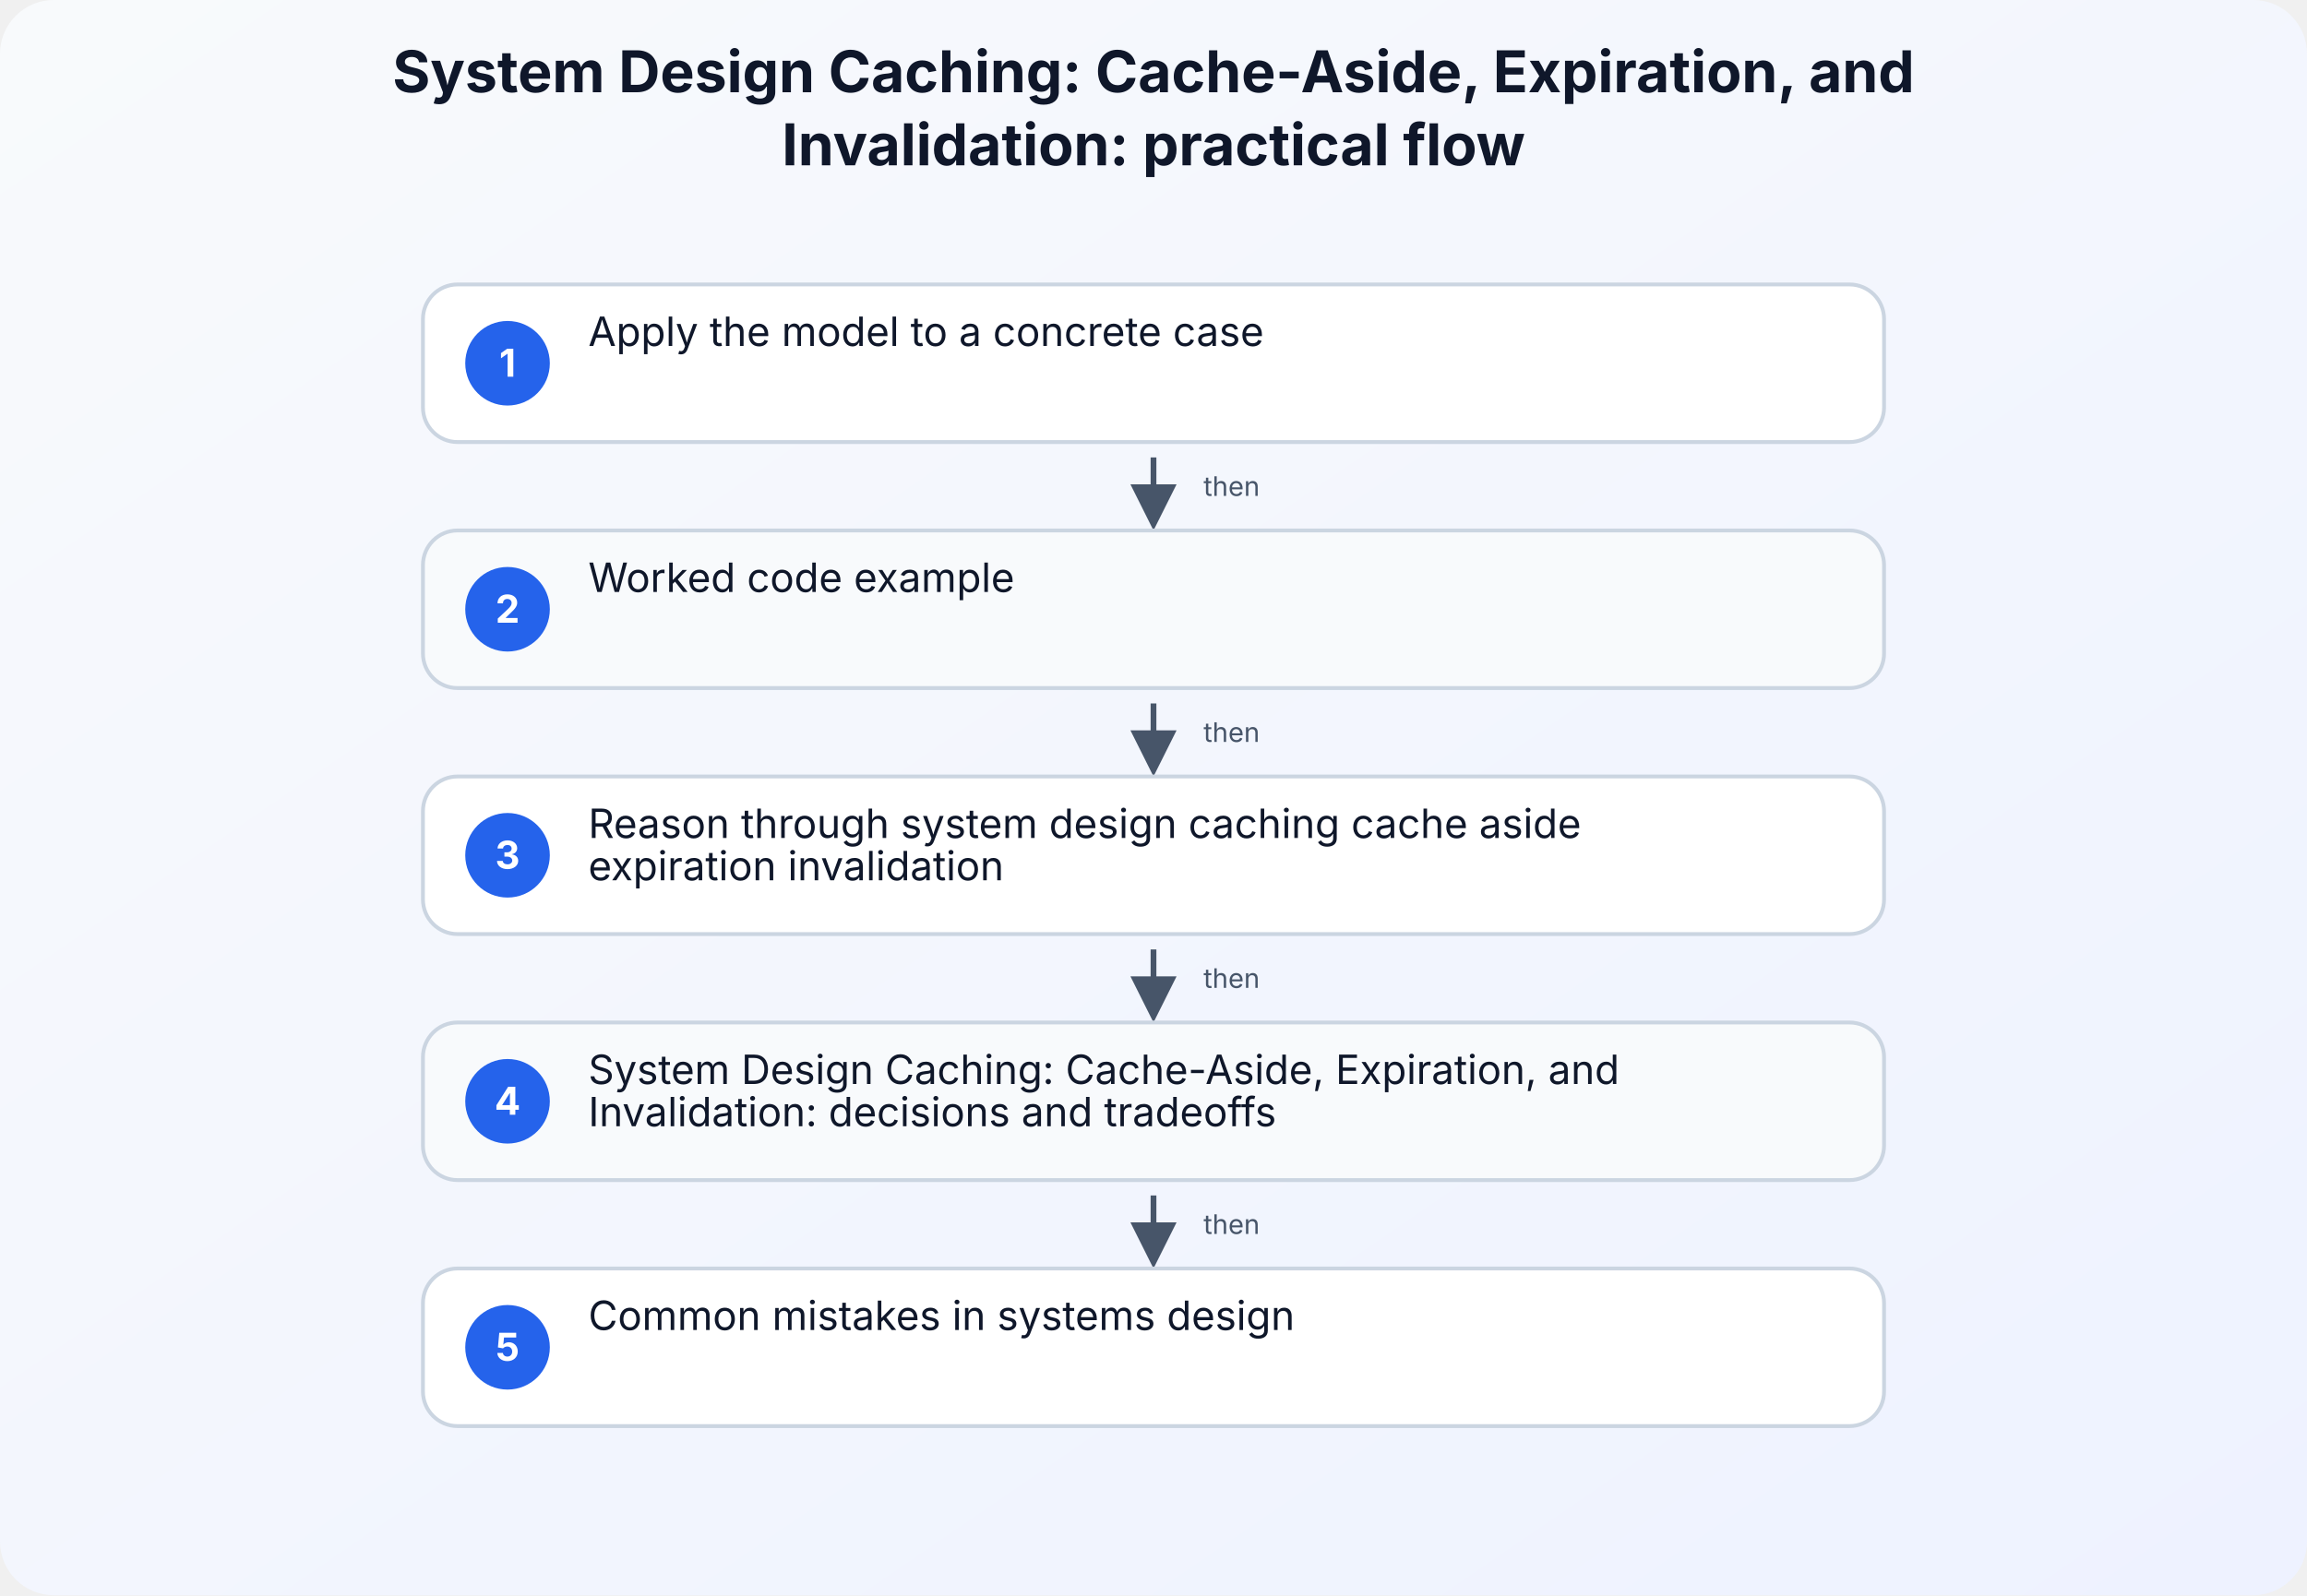
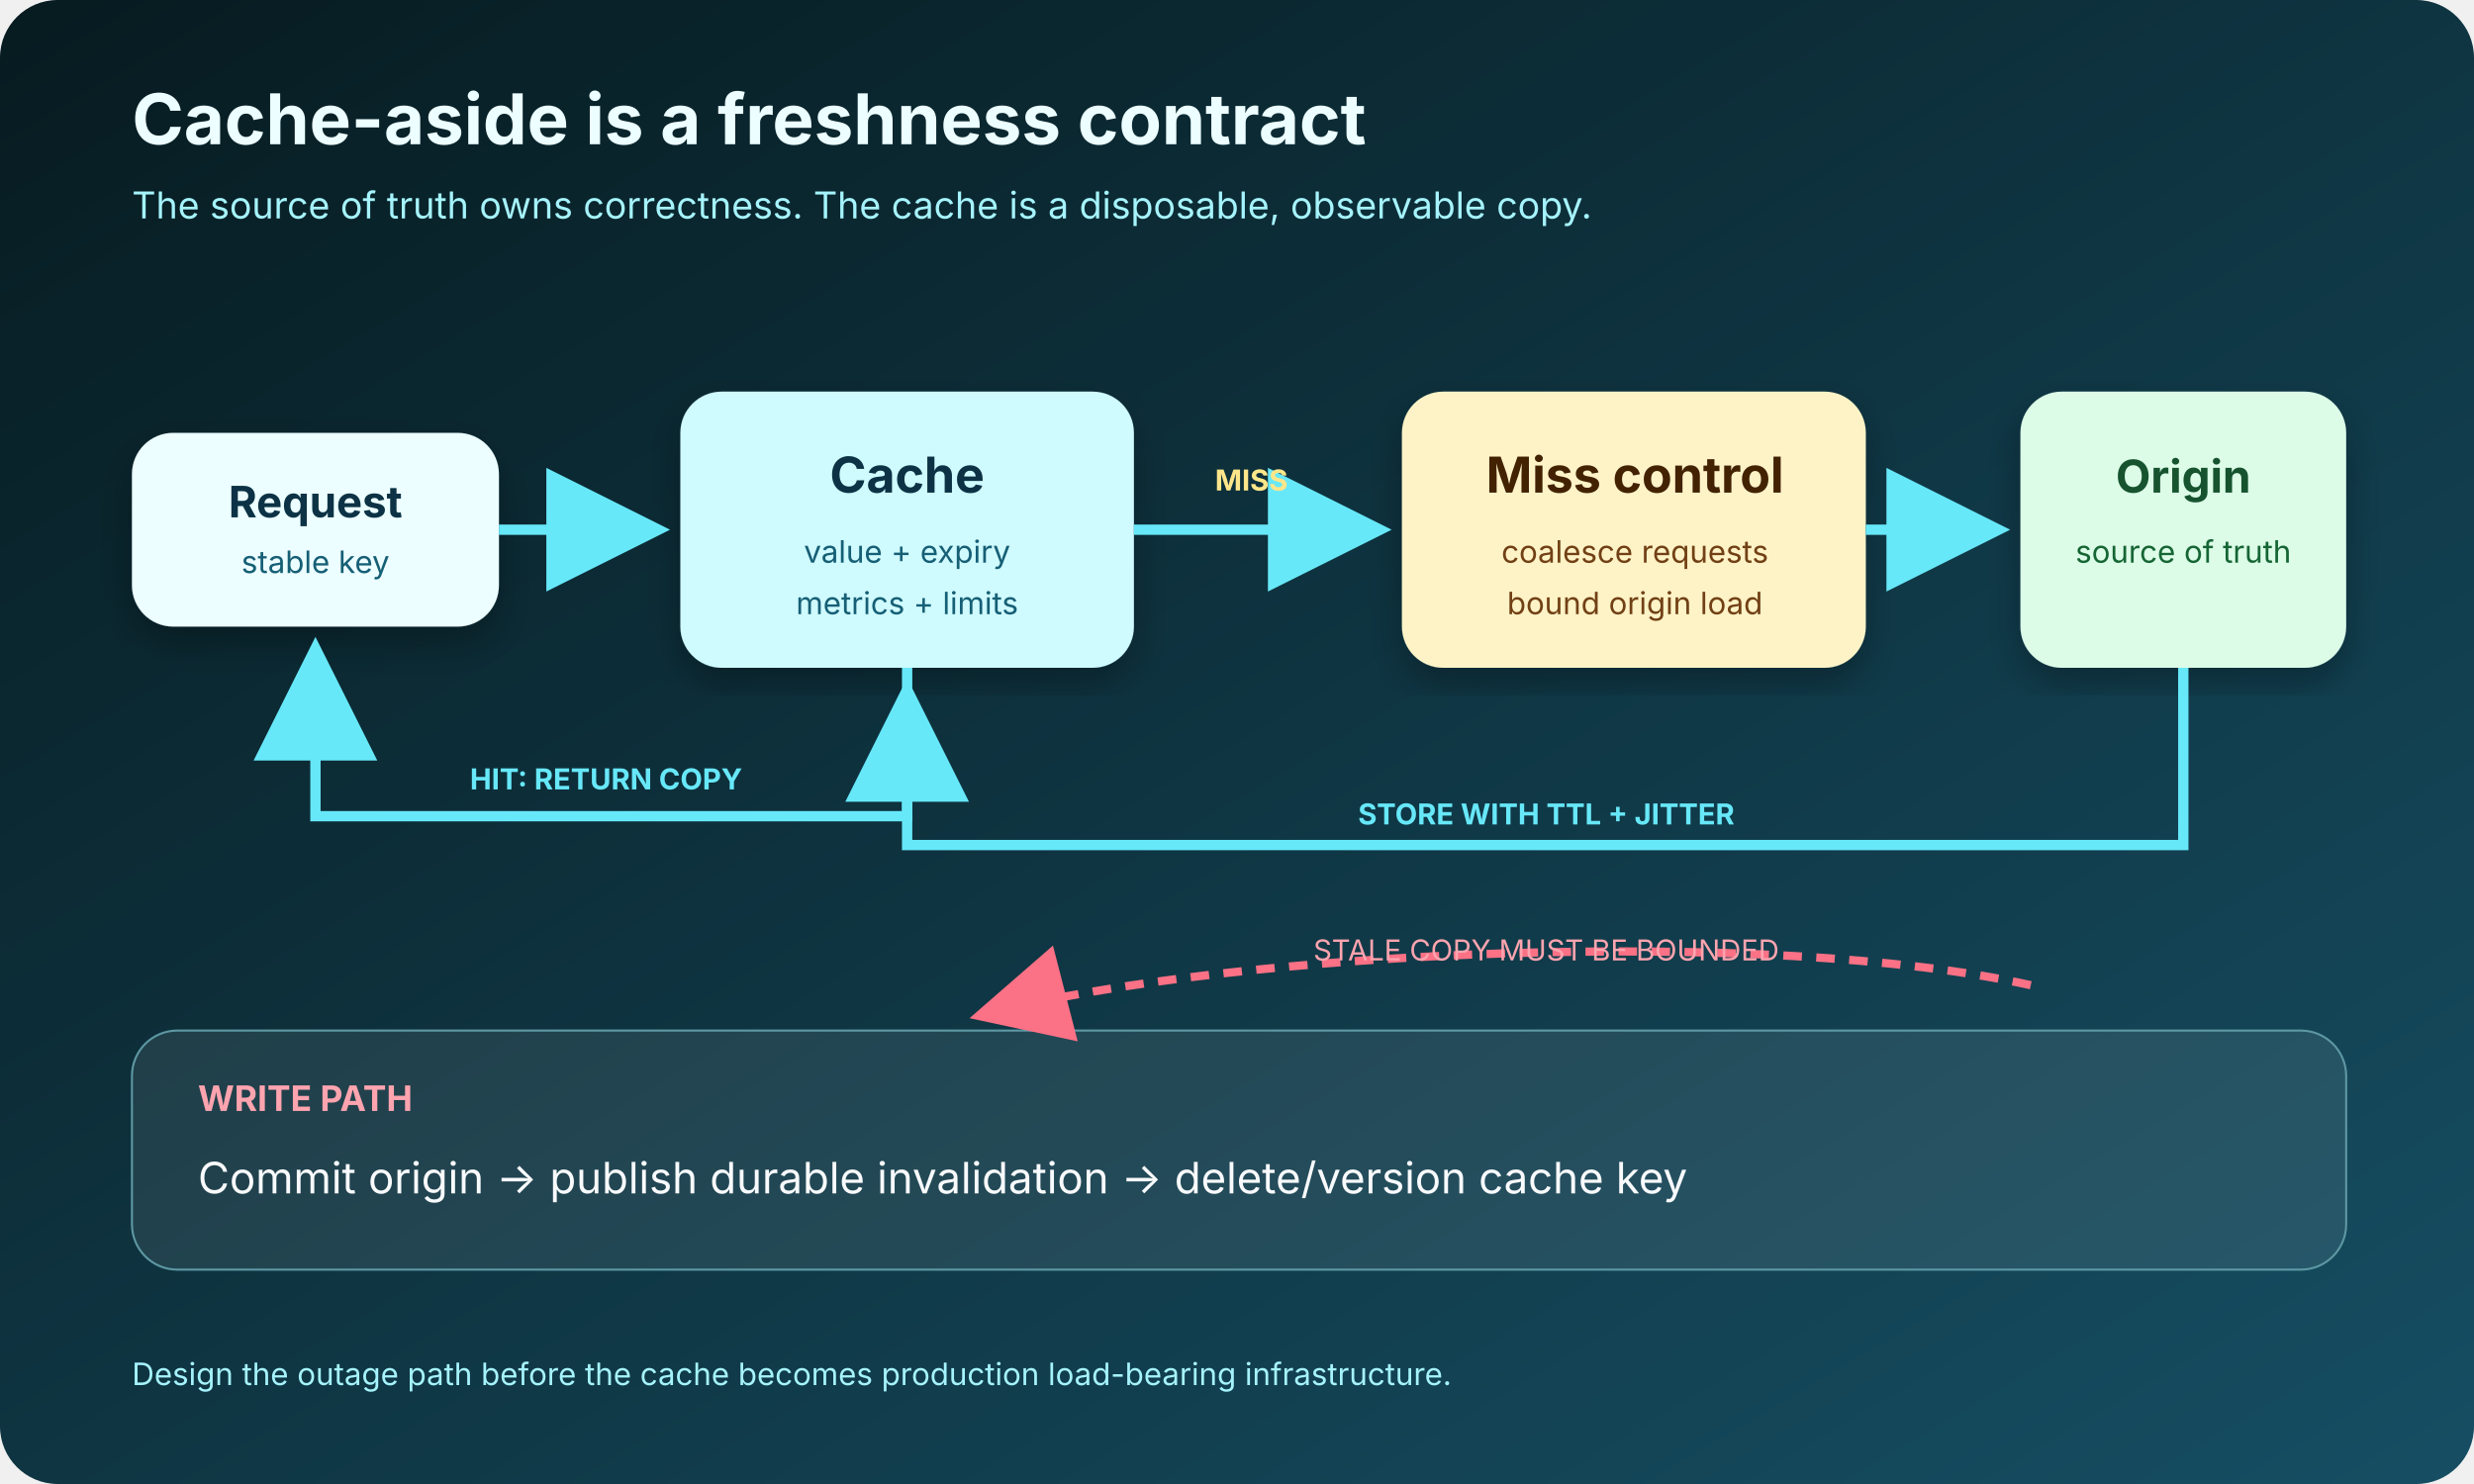
- <svg xmlns="http://www.w3.org/2000/svg" width="1200" height="830" viewBox="0 0 1200 830" role="img" aria-labelledby="title desc" data-text-collision-check="strict">
+ <svg xmlns="http://www.w3.org/2000/svg" width="1200" height="720" viewBox="0 0 1200 720" role="img" aria-labelledby="title desc" data-text-collision-check="strict">
  <defs>
-     <linearGradient id="bg" x1="0" x2="1" y1="0" y2="1">
-       <stop offset="0" stop-color="#f8fafc" />
-       <stop offset="1" stop-color="#eef2ff" />
+     <linearGradient id="bg" x1="0" y1="0" x2="1" y2="1">
+       <stop stop-color="#071b20" />
+       <stop offset="1" stop-color="#164e63" />
    </linearGradient>
-     <marker id="arrow" markerWidth="12" markerHeight="12" refX="6" refY="6" orient="auto">
-       <path d="M2,2 L10,6 L2,10 z" fill="#475569" />
+     <marker id="a" markerWidth="12" markerHeight="12" refX="10" refY="6" orient="auto">
+       <path d="M0 0 L12 6 L0 12 Z" fill="#67e8f9" />
    </marker>
+     <marker id="w" markerWidth="12" markerHeight="12" refX="10" refY="6" orient="auto">
+       <path d="M0 0 L12 6 L0 12 Z" fill="#fb7185" />
+     </marker>
+     <filter id="shadow">
+       <feDropShadow dx="0" dy="8" stdDeviation="9" flood-opacity=".3" />
+     </filter>
  </defs>
-   <rect width="1200" height="100%" rx="28" fill="url(#bg)" />
-   <text x="600.0" y="48" text-anchor="middle" font-family="Inter, Arial, sans-serif" font-size="30" font-weight="700" fill="#0f172a">System Design Caching: Cache-Aside, Expiration, and</text>
-   <text x="600.0" y="86" text-anchor="middle" font-family="Inter, Arial, sans-serif" font-size="30" font-weight="700" fill="#0f172a">Invalidation: practical flow</text>
-   <rect x="220" y="148" width="760" height="82" rx="18" fill="#ffffff" stroke="#cbd5e1" stroke-width="2" />
-   <circle cx="264" cy="189.0" r="22" fill="#2563eb" />
-   <text x="264" y="196.0" text-anchor="middle" font-family="Inter, Arial, sans-serif" font-size="20" font-weight="700" fill="#ffffff">1</text>
-   <text x="306" y="180" font-family="Inter, Arial, sans-serif" font-size="21" fill="#0f172a">Apply the model to a concrete case</text>
-   <line x1="600" y1="238" x2="600" y2="264" stroke="#475569" stroke-width="3" marker-end="url(#arrow)" />
-   <rect x="220" y="276" width="760" height="82" rx="18" fill="#f8fafc" stroke="#cbd5e1" stroke-width="2" />
-   <circle cx="264" cy="317.0" r="22" fill="#2563eb" />
-   <text x="264" y="324.0" text-anchor="middle" font-family="Inter, Arial, sans-serif" font-size="20" font-weight="700" fill="#ffffff">2</text>
-   <text x="306" y="308" font-family="Inter, Arial, sans-serif" font-size="21" fill="#0f172a">Worked code example</text>
-   <line x1="600" y1="366" x2="600" y2="392" stroke="#475569" stroke-width="3" marker-end="url(#arrow)" />
-   <rect x="220" y="404" width="760" height="82" rx="18" fill="#ffffff" stroke="#cbd5e1" stroke-width="2" />
-   <circle cx="264" cy="445.0" r="22" fill="#2563eb" />
-   <text x="264" y="452.0" text-anchor="middle" font-family="Inter, Arial, sans-serif" font-size="20" font-weight="700" fill="#ffffff">3</text>
-   <text x="306" y="436" font-family="Inter, Arial, sans-serif" font-size="21" fill="#0f172a">Reason through system design caching cache aside</text>
-   <text x="306" y="458" font-family="Inter, Arial, sans-serif" font-size="21" fill="#0f172a">expiration invalidation</text>
-   <line x1="600" y1="494" x2="600" y2="520" stroke="#475569" stroke-width="3" marker-end="url(#arrow)" />
-   <rect x="220" y="532" width="760" height="82" rx="18" fill="#f8fafc" stroke="#cbd5e1" stroke-width="2" />
-   <circle cx="264" cy="573.0" r="22" fill="#2563eb" />
-   <text x="264" y="580.0" text-anchor="middle" font-family="Inter, Arial, sans-serif" font-size="20" font-weight="700" fill="#ffffff">4</text>
-   <text x="306" y="564" font-family="Inter, Arial, sans-serif" font-size="21" fill="#0f172a">System Design Caching: Cache-Aside, Expiration, and</text>
-   <text x="306" y="586" font-family="Inter, Arial, sans-serif" font-size="21" fill="#0f172a">Invalidation: decisions and tradeoffs</text>
-   <line x1="600" y1="622" x2="600" y2="648" stroke="#475569" stroke-width="3" marker-end="url(#arrow)" />
-   <rect x="220" y="660" width="760" height="82" rx="18" fill="#ffffff" stroke="#cbd5e1" stroke-width="2" />
-   <circle cx="264" cy="701.0" r="22" fill="#2563eb" />
-   <text x="264" y="708.0" text-anchor="middle" font-family="Inter, Arial, sans-serif" font-size="20" font-weight="700" fill="#ffffff">5</text>
-   <text x="306" y="692" font-family="Inter, Arial, sans-serif" font-size="21" fill="#0f172a">Common mistakes in systems design</text>
-   <text x="626.0" y="258.0" font-family="Inter, Arial, sans-serif" font-size="14" fill="#475569">then</text>
-   <text x="626.0" y="386.0" font-family="Inter, Arial, sans-serif" font-size="14" fill="#475569">then</text>
-   <text x="626.0" y="514.0" font-family="Inter, Arial, sans-serif" font-size="14" fill="#475569">then</text>
-   <text x="626.0" y="642.0" font-family="Inter, Arial, sans-serif" font-size="14" fill="#475569">then</text>
+   <rect width="1200" height="720" rx="28" fill="url(#bg)" />
+   <text x="64" y="70" font-family="Inter,Arial,sans-serif" font-size="34" font-weight="700" fill="#ecfeff">Cache-aside is a freshness contract</text>
+   <text x="64" y="106" font-family="Inter,Arial,sans-serif" font-size="18" fill="#a5f3fc">The source of truth owns correctness. The cache is a disposable, observable copy.</text>
+   <g font-family="Inter,Arial,sans-serif" filter="url(#shadow)">
+     <rect x="64" y="210" width="178" height="94" rx="20" fill="#ecfeff" />
+     <text x="153" y="251" text-anchor="middle" font-size="21" font-weight="700" fill="#083344">Request</text>
+     <text x="153" y="278" text-anchor="middle" font-size="15" fill="#155e75">stable key</text>
+     <rect x="330" y="190" width="220" height="134" rx="20" fill="#cffafe" />
+     <text x="440" y="239" text-anchor="middle" font-size="24" font-weight="700" fill="#083344">Cache</text>
+     <text x="440" y="273" text-anchor="middle" font-size="15" fill="#155e75">value + expiry</text>
+     <text x="440" y="298" text-anchor="middle" font-size="15" fill="#155e75">metrics + limits</text>
+     <rect x="680" y="190" width="225" height="134" rx="20" fill="#fef3c7" />
+     <text x="793" y="239" text-anchor="middle" font-size="24" font-weight="700" fill="#422006">Miss control</text>
+     <text x="793" y="273" text-anchor="middle" font-size="15" fill="#713f12">coalesce requests</text>
+     <text x="793" y="298" text-anchor="middle" font-size="15" fill="#713f12">bound origin load</text>
+     <rect x="980" y="190" width="158" height="134" rx="20" fill="#dcfce7" />
+     <text x="1059" y="239" text-anchor="middle" font-size="22" font-weight="700" fill="#14532d">Origin</text>
+     <text x="1059" y="273" text-anchor="middle" font-size="15" fill="#166534">source of truth</text>
+   </g>
+   <path d="M242 257 H315" stroke="#67e8f9" stroke-width="5" marker-end="url(#a)" />
+   <path d="M550 257 H665" stroke="#67e8f9" stroke-width="5" marker-end="url(#a)" />
+   <path d="M905 257 H965" stroke="#67e8f9" stroke-width="5" marker-end="url(#a)" />
+   <text x="607" y="238" text-anchor="middle" font-family="Inter,Arial,sans-serif" font-size="14" font-weight="700" fill="#fde68a">MISS</text>
+   <path d="M440 324 V396 H153 V319" fill="none" stroke="#67e8f9" stroke-width="5" marker-end="url(#a)" />
+   <text x="294" y="383" text-anchor="middle" font-family="Inter,Arial,sans-serif" font-size="14" font-weight="700" fill="#67e8f9">HIT: RETURN COPY</text>
+   <path d="M1059 324 V410 H440 V339" fill="none" stroke="#67e8f9" stroke-width="5" marker-end="url(#a)" />
+   <text x="750" y="400" text-anchor="middle" font-family="Inter,Arial,sans-serif" font-size="14" font-weight="700" fill="#67e8f9">STORE WITH TTL + JITTER</text>
+   <rect x="64" y="500" width="1074" height="116" rx="22" fill="#ffffff" fill-opacity=".08" stroke="#5d98a3" />
+   <text x="96" y="539" font-family="Inter,Arial,sans-serif" font-size="17" font-weight="700" fill="#fda4af">WRITE PATH</text>
+   <text x="96" y="579" font-family="Inter,Arial,sans-serif" font-size="21" fill="#f8fafc">Commit origin → publish durable invalidation → delete/version cache key</text>
+   <path d="M985 478 C860 450 602 460 478 492" fill="none" stroke="#fb7185" stroke-width="4" stroke-dasharray="9 7" marker-end="url(#w)" />
+   <text x="750" y="466" text-anchor="middle" font-family="Inter,Arial,sans-serif" font-size="14" fill="#fda4af">STALE COPY MUST BE BOUNDED</text>
+   <text x="64" y="672" font-family="Inter,Arial,sans-serif" font-size="15" fill="#a5f3fc">Design the outage path before the cache becomes production load-bearing infrastructure.</text>
</svg>
